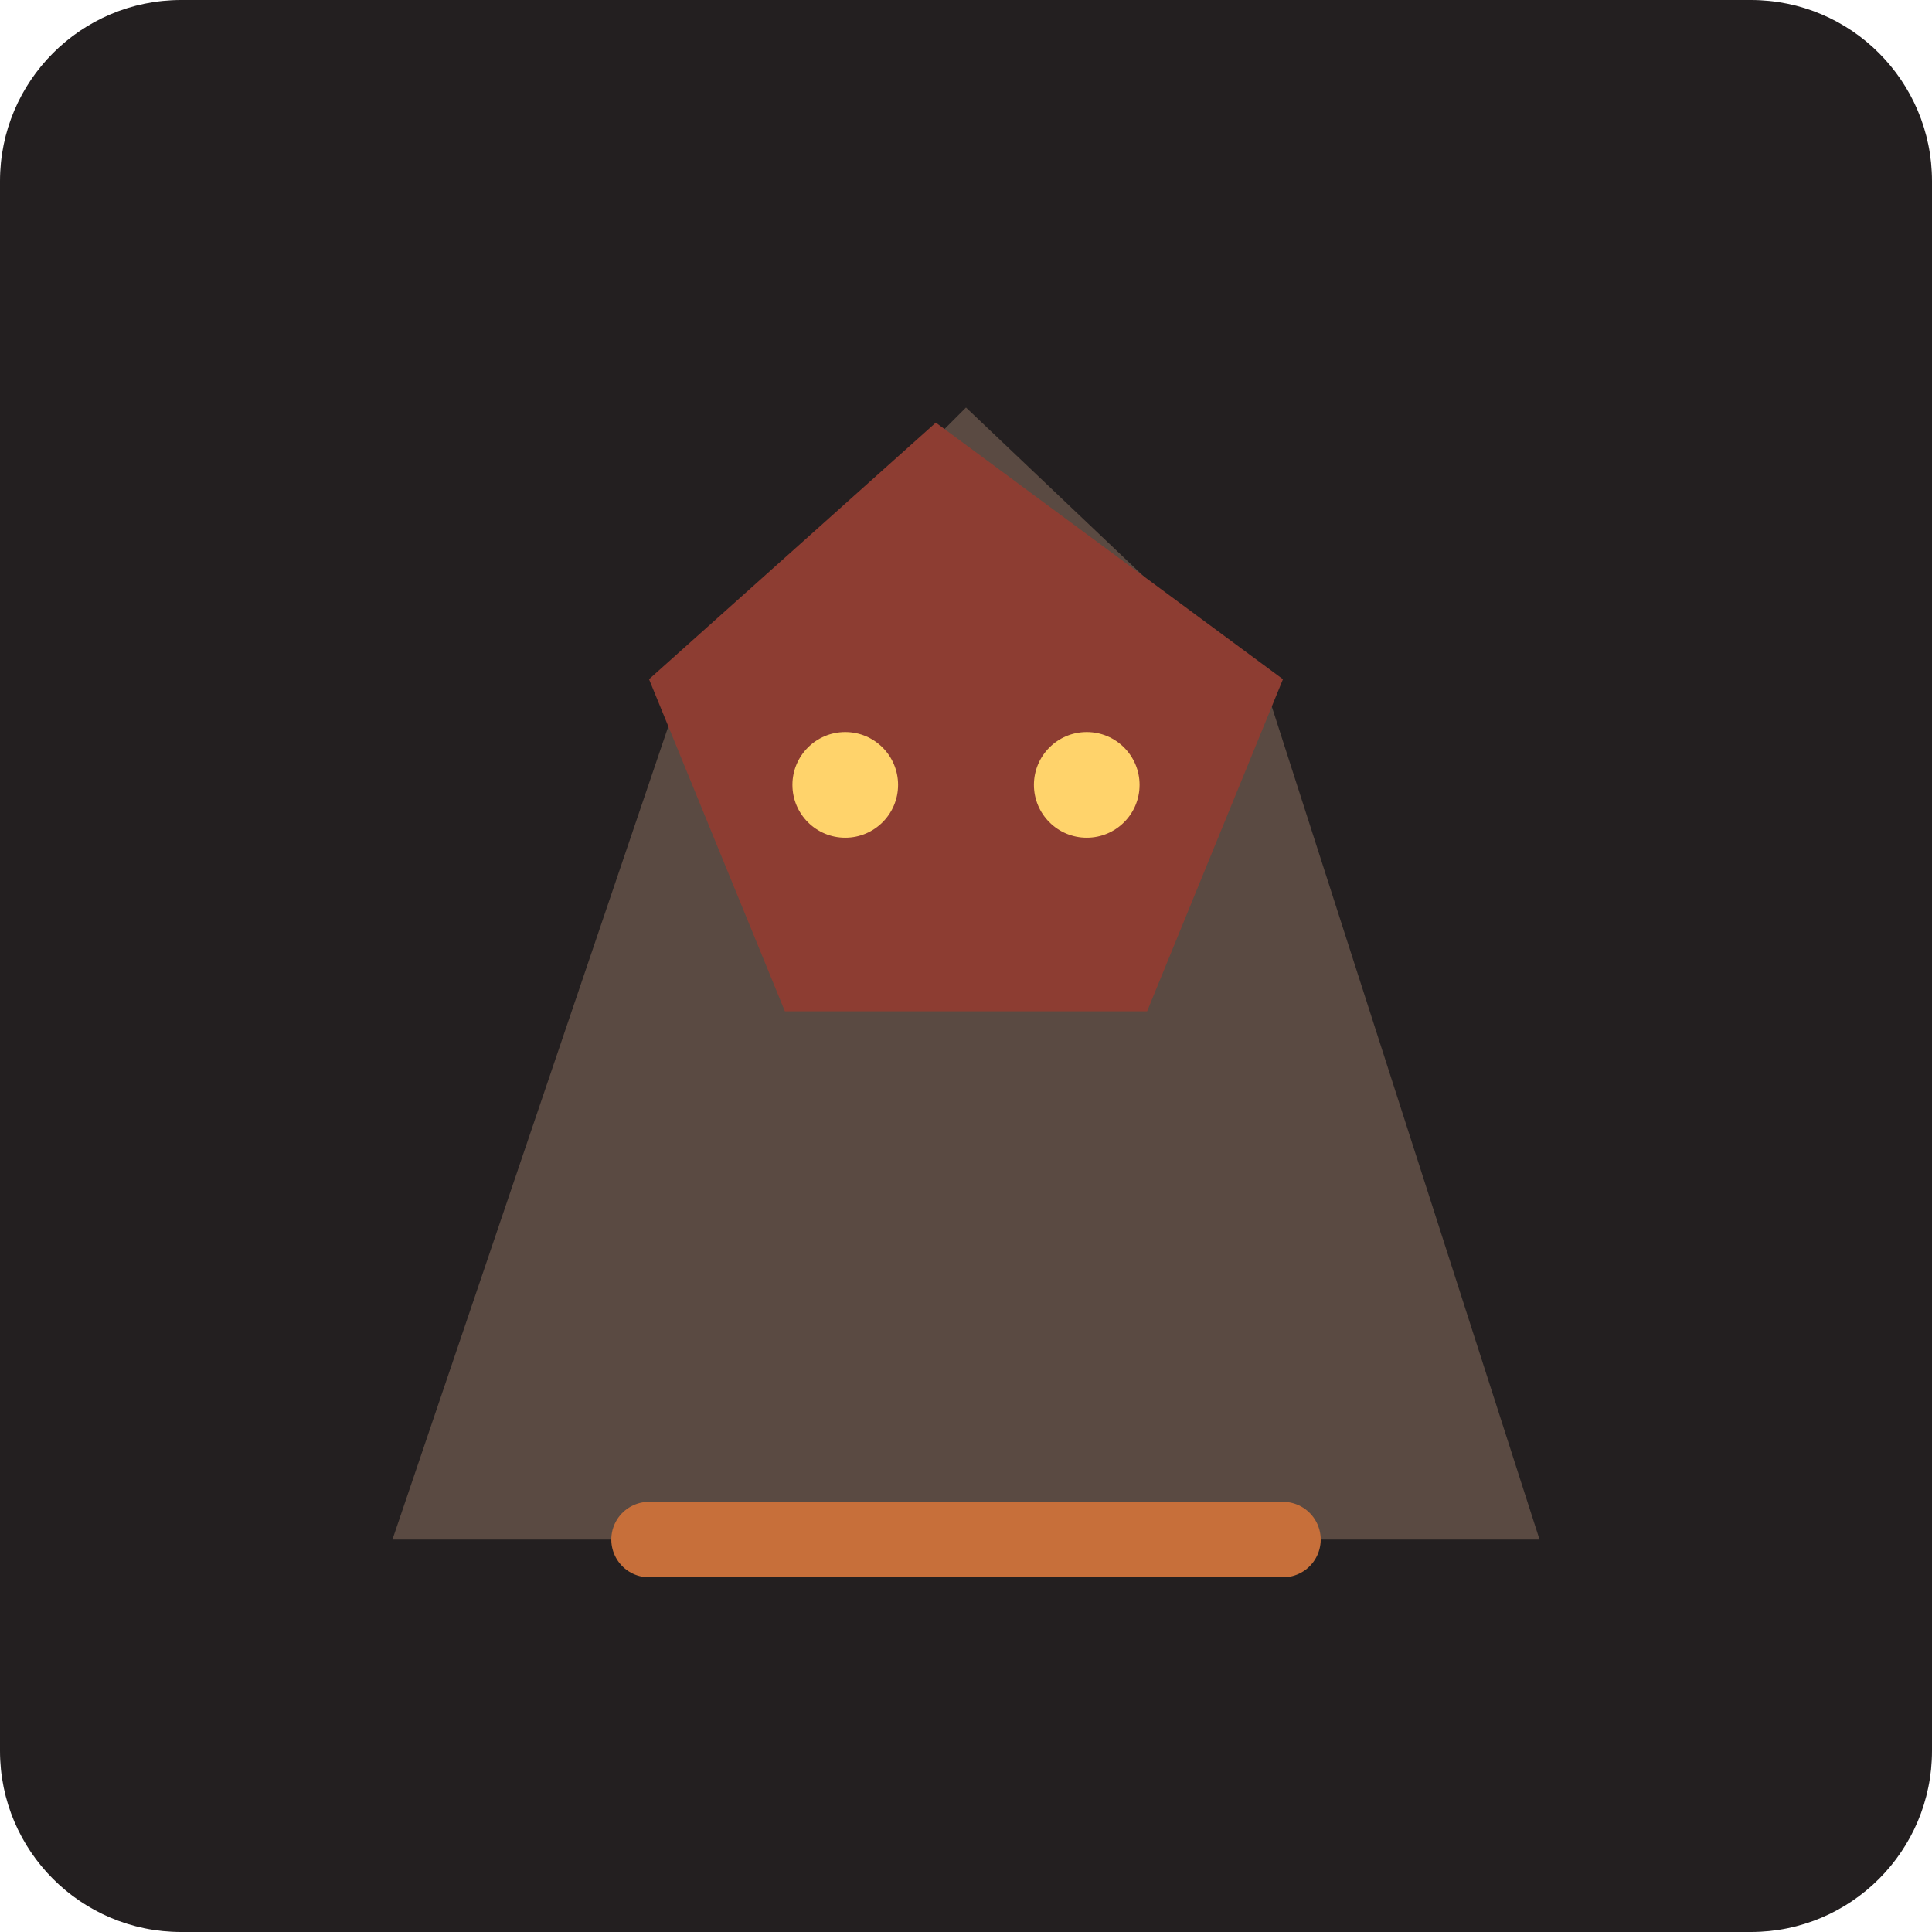
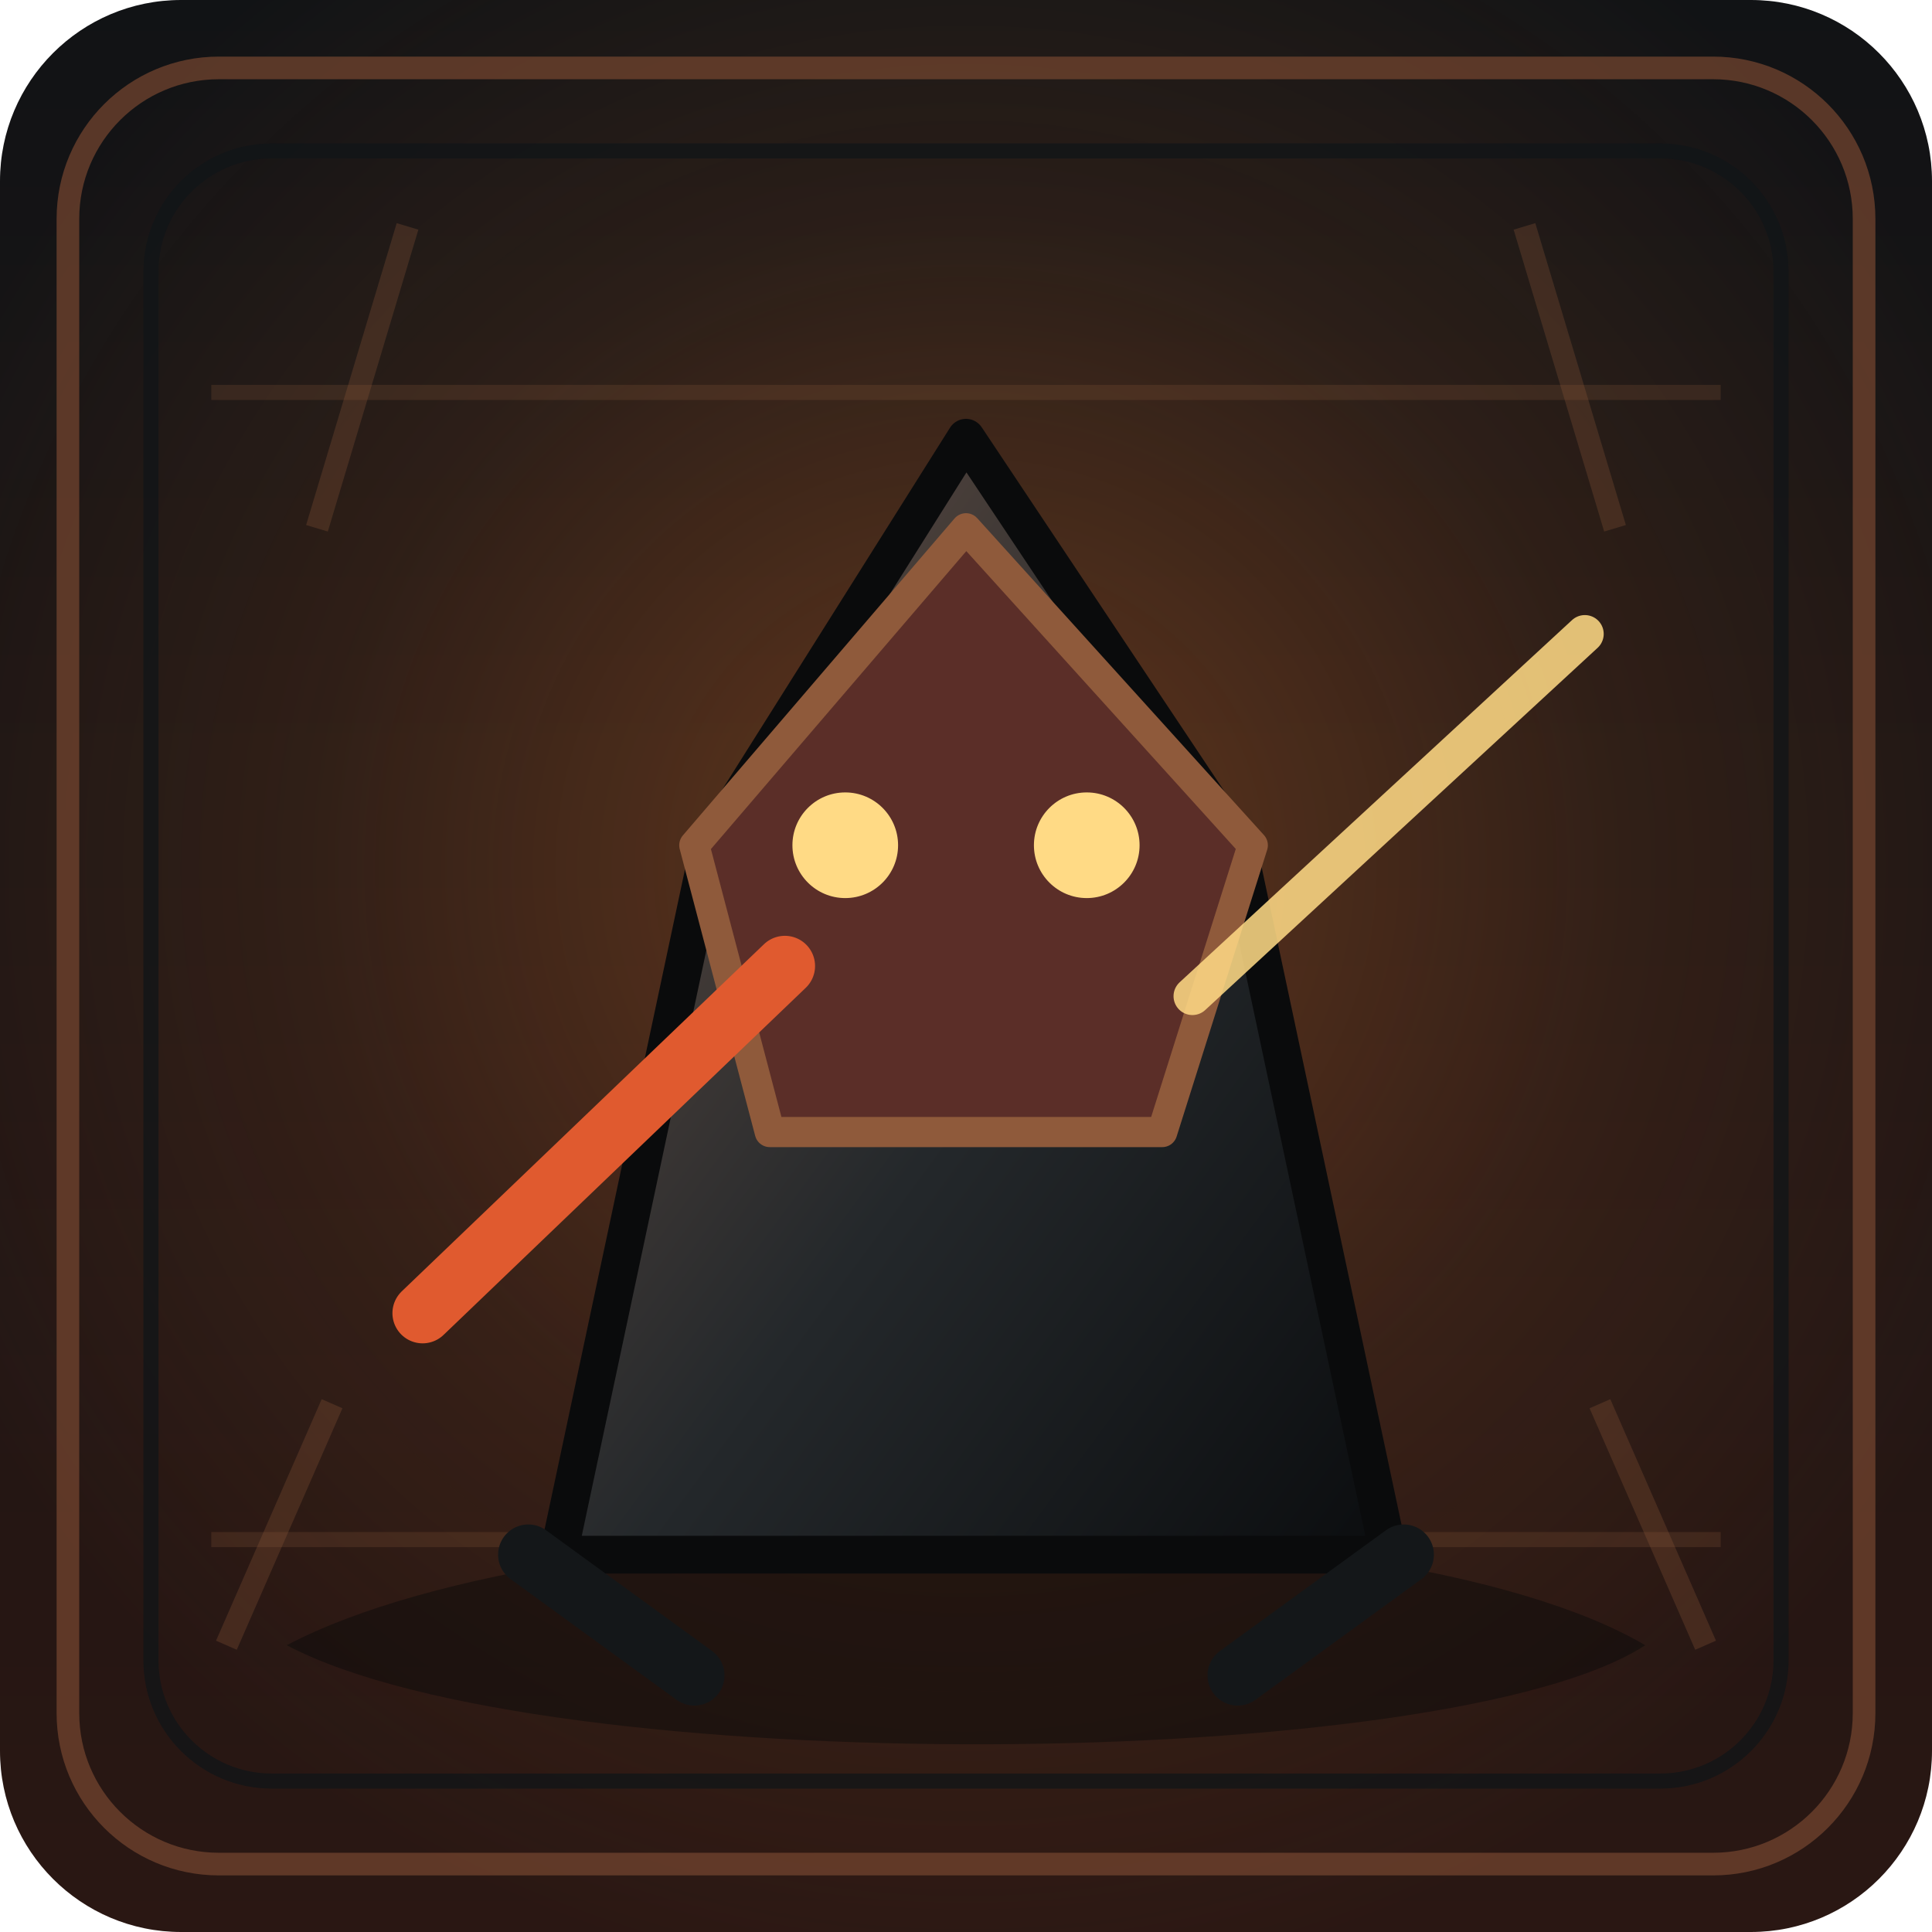
<svg xmlns="http://www.w3.org/2000/svg" width="256" height="256" viewBox="0 0 256 256">
-   <rect width="256" height="256" rx="24" fill="#231f20" />
-   <path d="M52 204l38-112 38-38 40 38 36 112z" fill="#5a4a42" />
-   <path d="M86 90l38-34 46 34-18 44h-48z" fill="#8d3d32" />
-   <path d="M86 204h84" stroke="#c76f3a" stroke-width="10" stroke-linecap="round" />
-   <circle cx="112" cy="104" r="7" fill="#ffd36b" />
-   <circle cx="144" cy="104" r="7" fill="#ffd36b" />
+   <defs>
+     <linearGradient id="bg" x1="0" y1="0" x2="0" y2="1">
+       <stop offset="0" stop-color="#111315" />
+       <stop offset="1" stop-color="#2a1713" />
+     </linearGradient>
+     <radialGradient id="aura" cx="50%" cy="45%" r="58%">
+       <stop offset="0" stop-color="#f07c32" stop-opacity="0.34" />
+       <stop offset="0.58" stop-color="#f07c32" stop-opacity="0.10" />
+       <stop offset="1" stop-color="#f07c32" stop-opacity="0" />
+     </radialGradient>
+     <linearGradient id="metal" x1="0" y1="0" x2="1" y2="1">
+       <stop offset="0" stop-color="#695246" />
+       <stop offset="0.54" stop-color="#24282b" />
+       <stop offset="1" stop-color="#0b0d0f" />
+     </linearGradient>
+     <linearGradient id="accent" x1="0" y1="0" x2="1" y2="1">
+       <stop offset="0" stop-color="#ffda85" />
+       <stop offset="1" stop-color="#e05a2f" />
+     </linearGradient>
+   </defs>
+   <rect width="256" height="256" rx="24" fill="url(#bg)" />
+   <rect width="256" height="256" rx="24" fill="url(#aura)" />
+   <path d="M38 218 C76 198 184 198 218 218 C192 235 72 236 38 218 Z" fill="#050607" opacity="0.42" />
+   <path d="M28 52 H228 M28 204 H228" stroke="#8f5a3b" stroke-width="2" opacity="0.22" />
+   <path d="M54 30 L42 70 M202 30 L214 70 M44 186 L30 218 M212 186 L226 218" stroke="#8f5a3b" stroke-width="3" opacity="0.28" />
+   <g stroke-linejoin="round">
+     <path d="M74 206 L94 112 L128 58 L164 112 L184 206 Z" fill="url(#metal)" stroke="#0a0b0c" stroke-width="5" />
+     <path d="M92 112 L128 70 L166 112 L154 150 H102 Z" fill="#5b2e28" stroke="#8f5a3b" stroke-width="4" />
+     <circle cx="112" cy="112" r="7" fill="#ffda85" />
+     <circle cx="144" cy="112" r="7" fill="#ffda85" />
+     <path d="M80 188 H176" stroke="url(#accent)" stroke-width="10" stroke-linecap="round" />
+     <path d="M56 174 L104 128" stroke="#e05a2f" stroke-width="8" stroke-linecap="round" />
+     <path d="M158 132 L210 84" stroke="#ffda85" stroke-width="5" stroke-linecap="round" opacity="0.86" />
+     <path d="M70 206 L92 222 M186 206 L164 222" stroke="#141719" stroke-width="8" stroke-linecap="round" />
+   </g>
+   <rect x="9" y="9" width="238" height="238" rx="20" fill="none" stroke="#74452f" stroke-width="3" opacity="0.72" />
+   <rect x="20" y="20" width="216" height="216" rx="16" fill="none" stroke="#111417" stroke-width="2" opacity="0.78" />
</svg>
